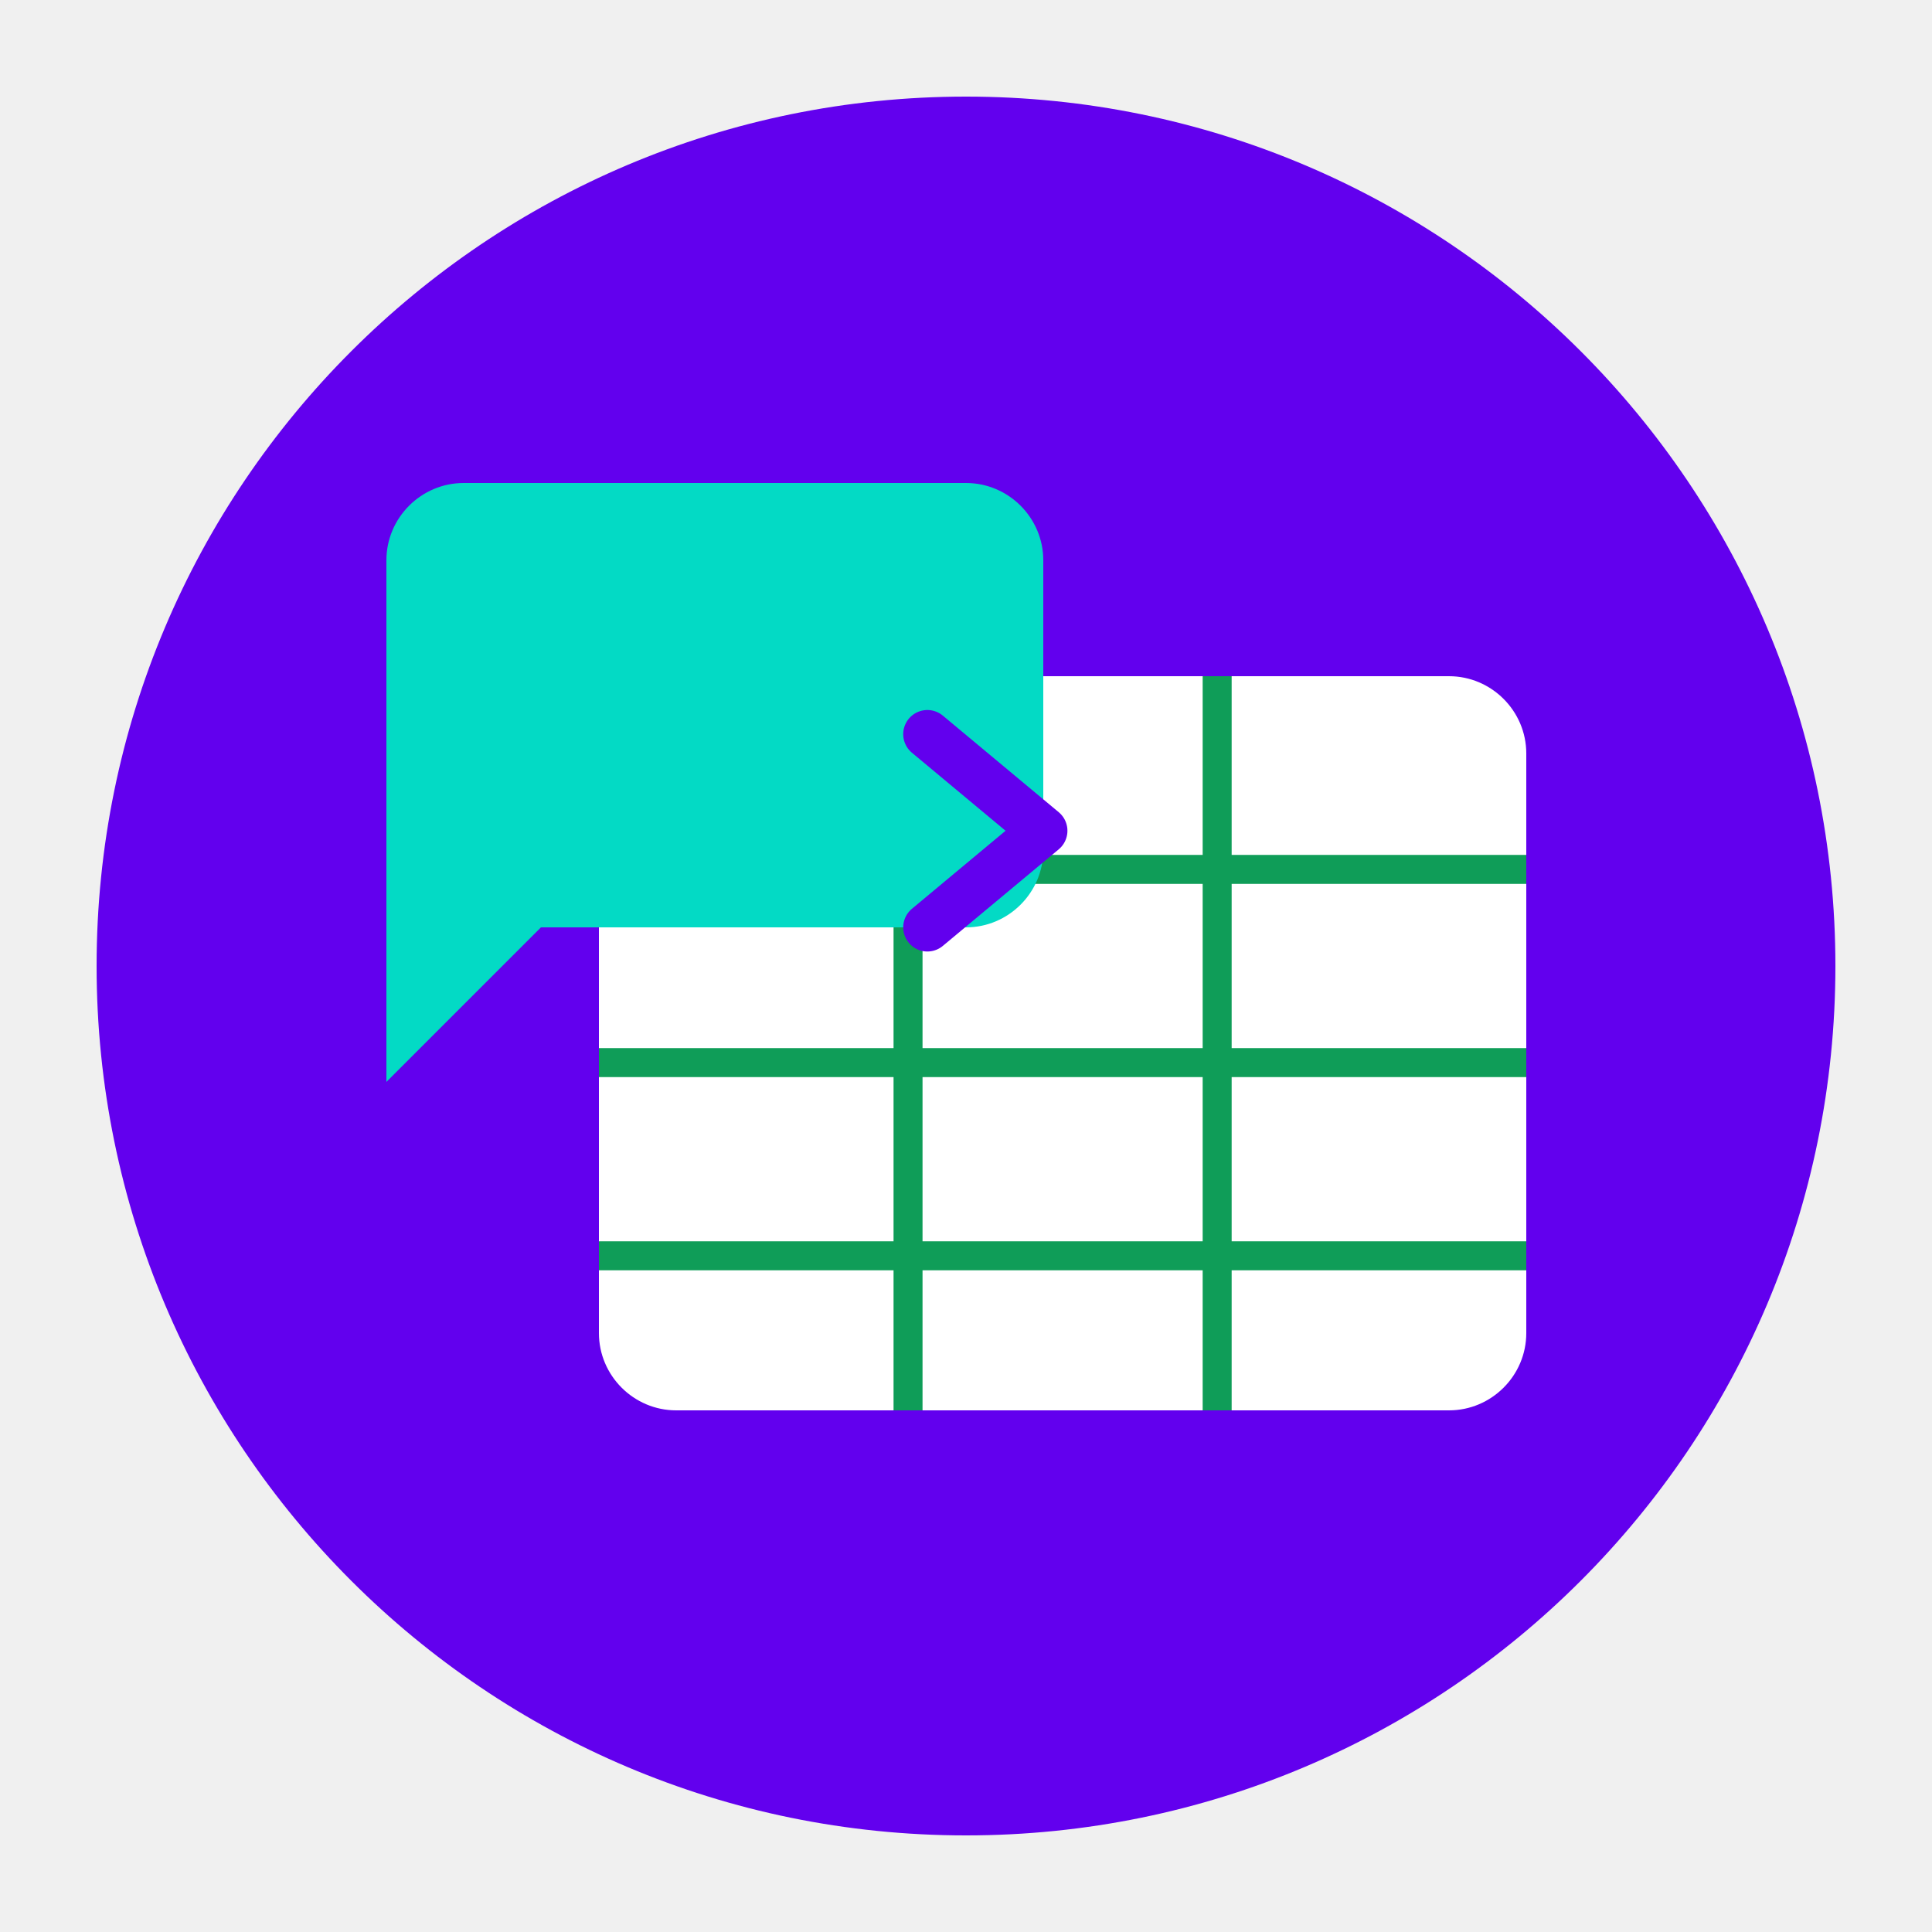
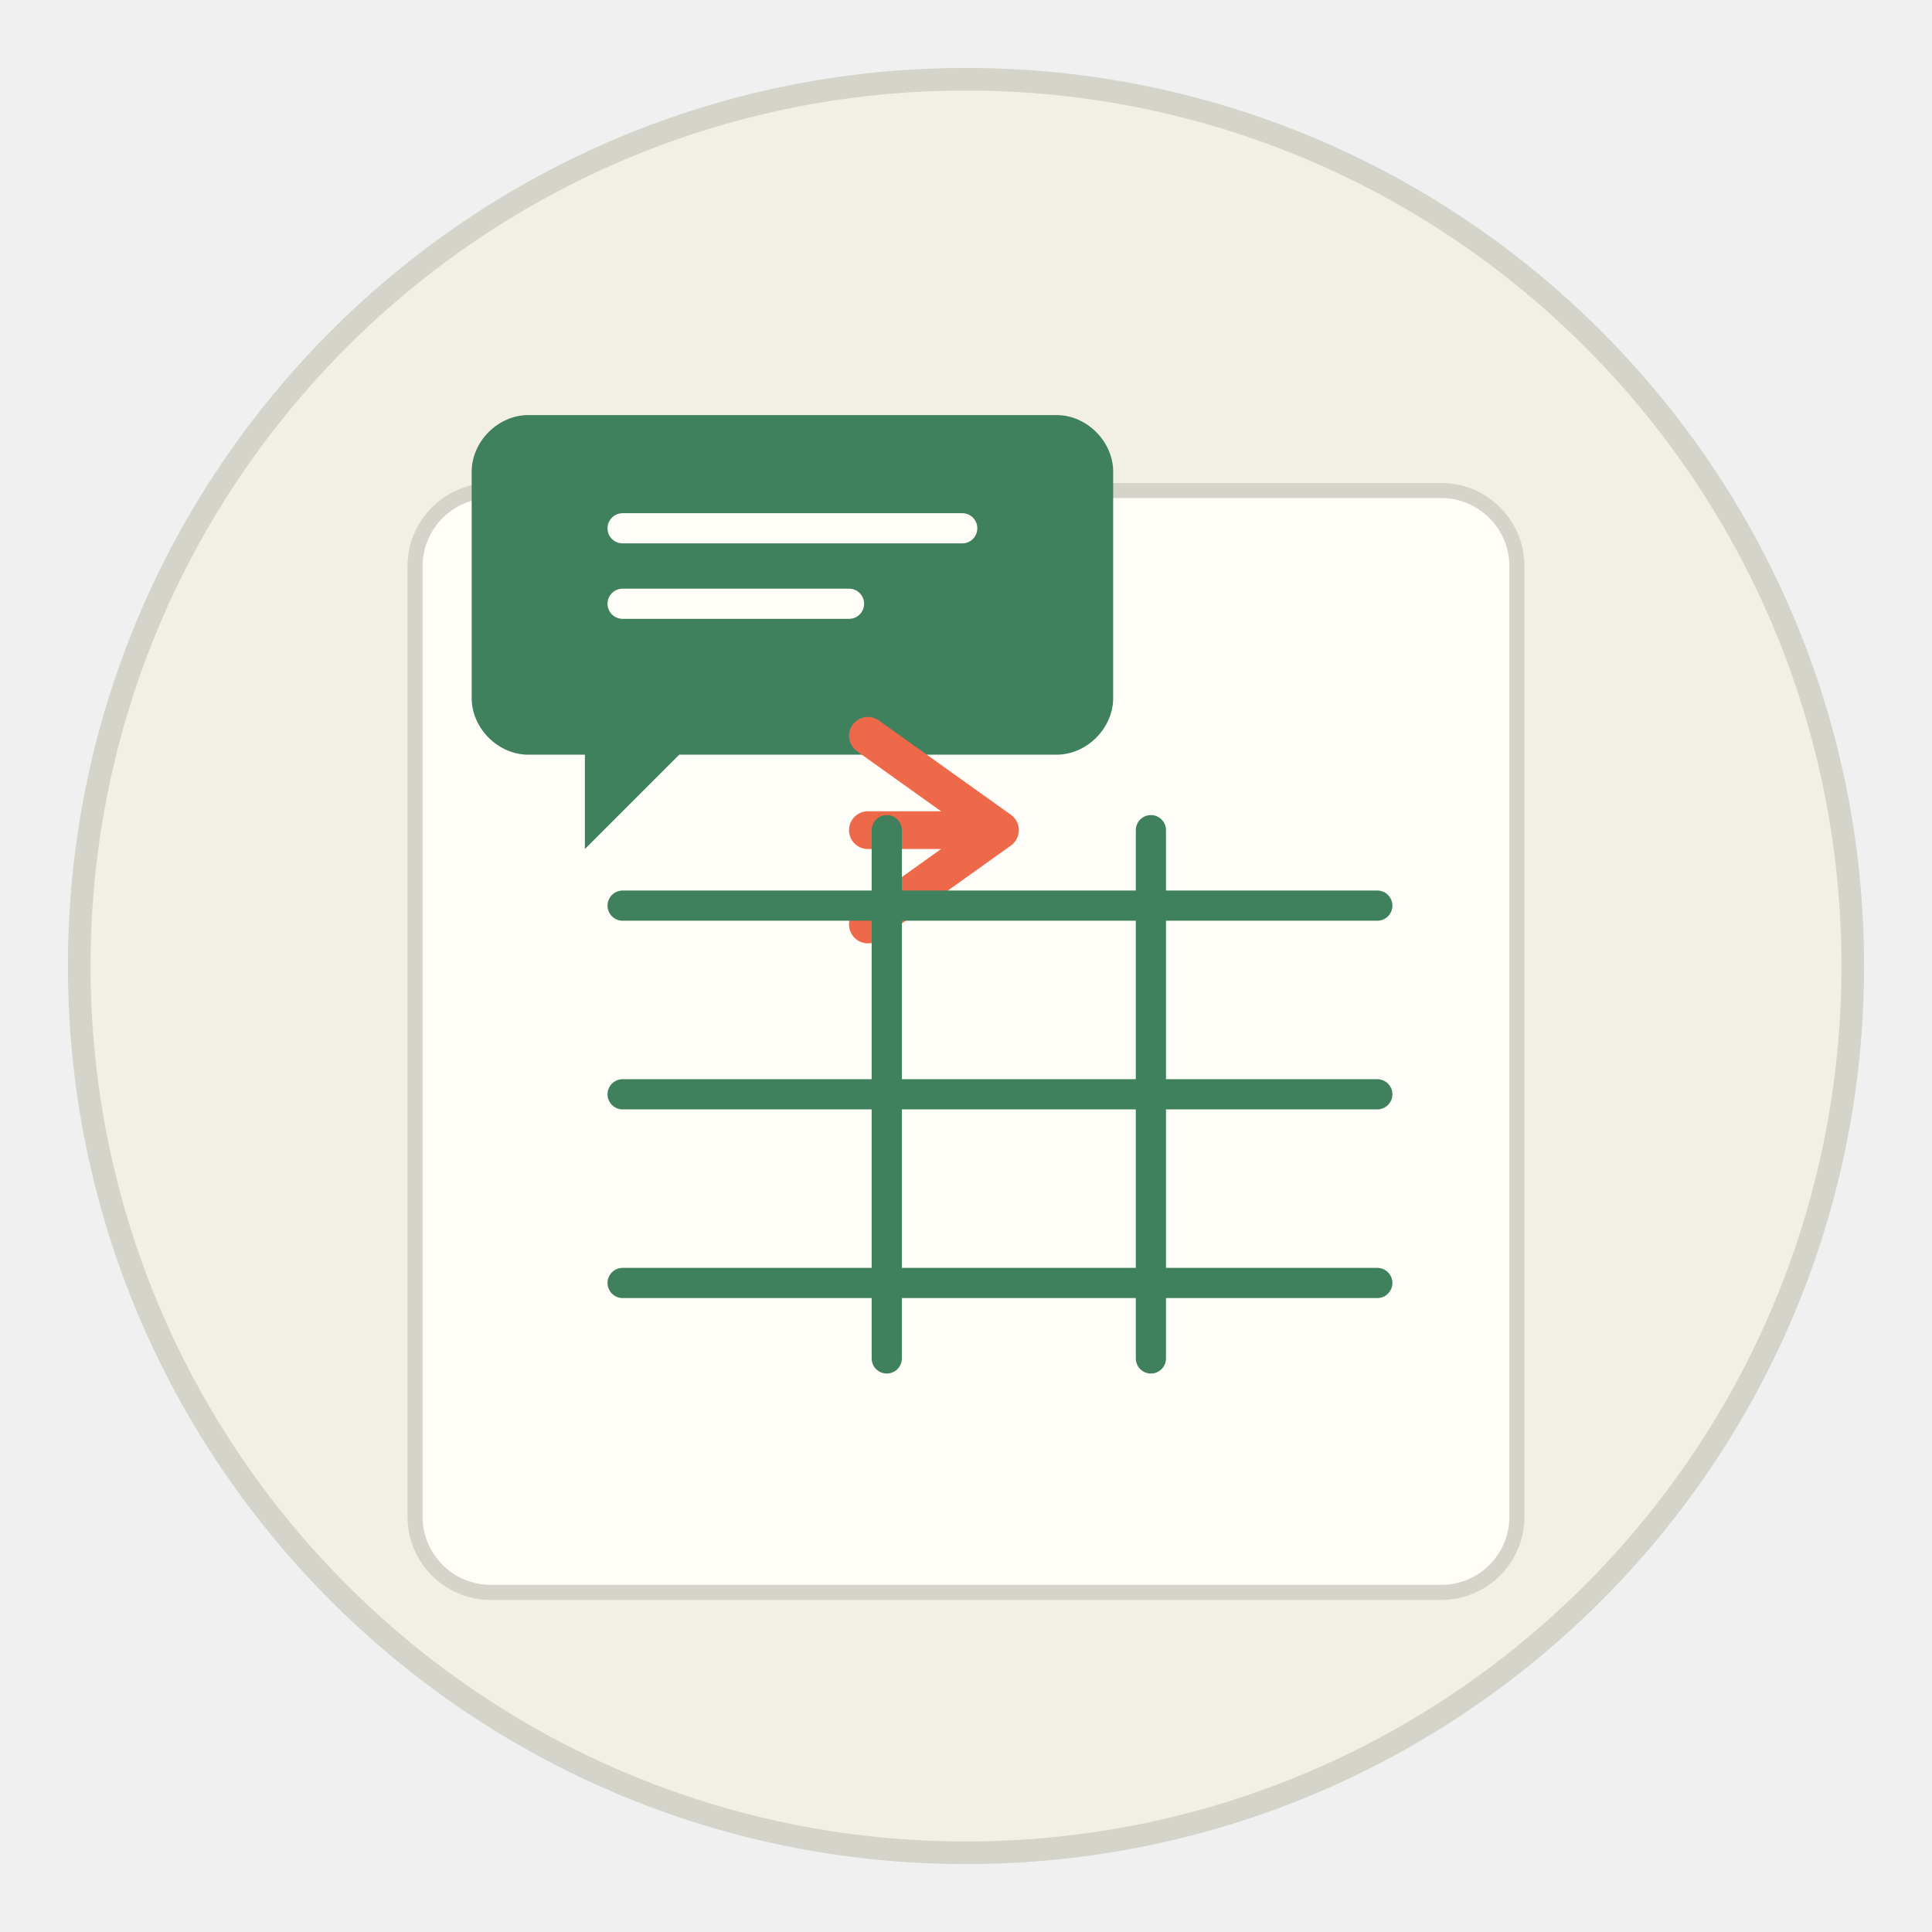
- <svg xmlns="http://www.w3.org/2000/svg" viewBox="0 0 100 100" role="img" aria-labelledby="logo-title">
-   <circle cx="50" cy="50" r="45" fill="#6200EE" />
-   <path d="M35 35h40c2.2 0 4 1.8 4 4v30c0 2.2-1.8 4-4 4H35c-2.2 0-4-1.8-4-4V39c0-2.2 1.8-4 4-4Z" fill="#fff" />
-   <path d="M31 45h48M31 55h48M31 65h48M47 35v38M63 35v38" fill="none" stroke="#0F9D58" stroke-width="1.5" />
-   <path d="M20 25h30c2.2 0 4 1.8 4 4v15c0 2.2-1.8 4-4 4H28l-8 8V29c0-2.2 1.8-4 4-4Z" fill="#03DAC5" />
-   <path d="m48 38 6 5-6 5" fill="none" stroke="#6200EE" stroke-width="2.5" stroke-linecap="round" stroke-linejoin="round" />
+ <svg xmlns="http://www.w3.org/2000/svg" width="512" height="512" viewBox="0 0 1024 1024" role="img" aria-labelledby="logo-title">
+   <circle cx="512" cy="512" r="470" fill="#F2EFE7" />
+   <circle cx="512" cy="512" r="470" fill="none" stroke="#D5D4CB" stroke-width="12" />
+   <path d="M260 260h504c22 0 40 18 40 40v504c0 22-18 40-40 40H260c-22 0-40-18-40-40V300c0-22 18-40 40-40Z" fill="#FFFDF7" />
+   <path d="M260 260h504c22 0 40 18 40 40v504c0 22-18 40-40 40H260c-22 0-40-18-40-40V300c0-22 18-40 40-40Z" fill="none" stroke="#D5D4CB" stroke-width="8" />
+   <path d="M280 220h280c16 0 30 14 30 30v120c0 16-14 30-30 30H360l-50 50v-50h-30c-16 0-30-14-30-30V250c0-16 14-30 30-30Z" fill="#3F805D" />
+   <path d="M330 280h180M330 320h120" fill="none" stroke="#FFFDF7" stroke-width="16" stroke-linecap="round" />
+   <path d="M460 390l70 50-70 50M460 440h70" fill="none" stroke="#EE684A" stroke-width="20" stroke-linecap="round" stroke-linejoin="round" />
+   <path d="M330 480h400M330 580h400M330 680h400" fill="none" stroke="#3F805D" stroke-width="16" stroke-linecap="round" />
+   <path d="M470 440v280M610 440v280" fill="none" stroke="#3F805D" stroke-width="16" stroke-linecap="round" />
</svg>
